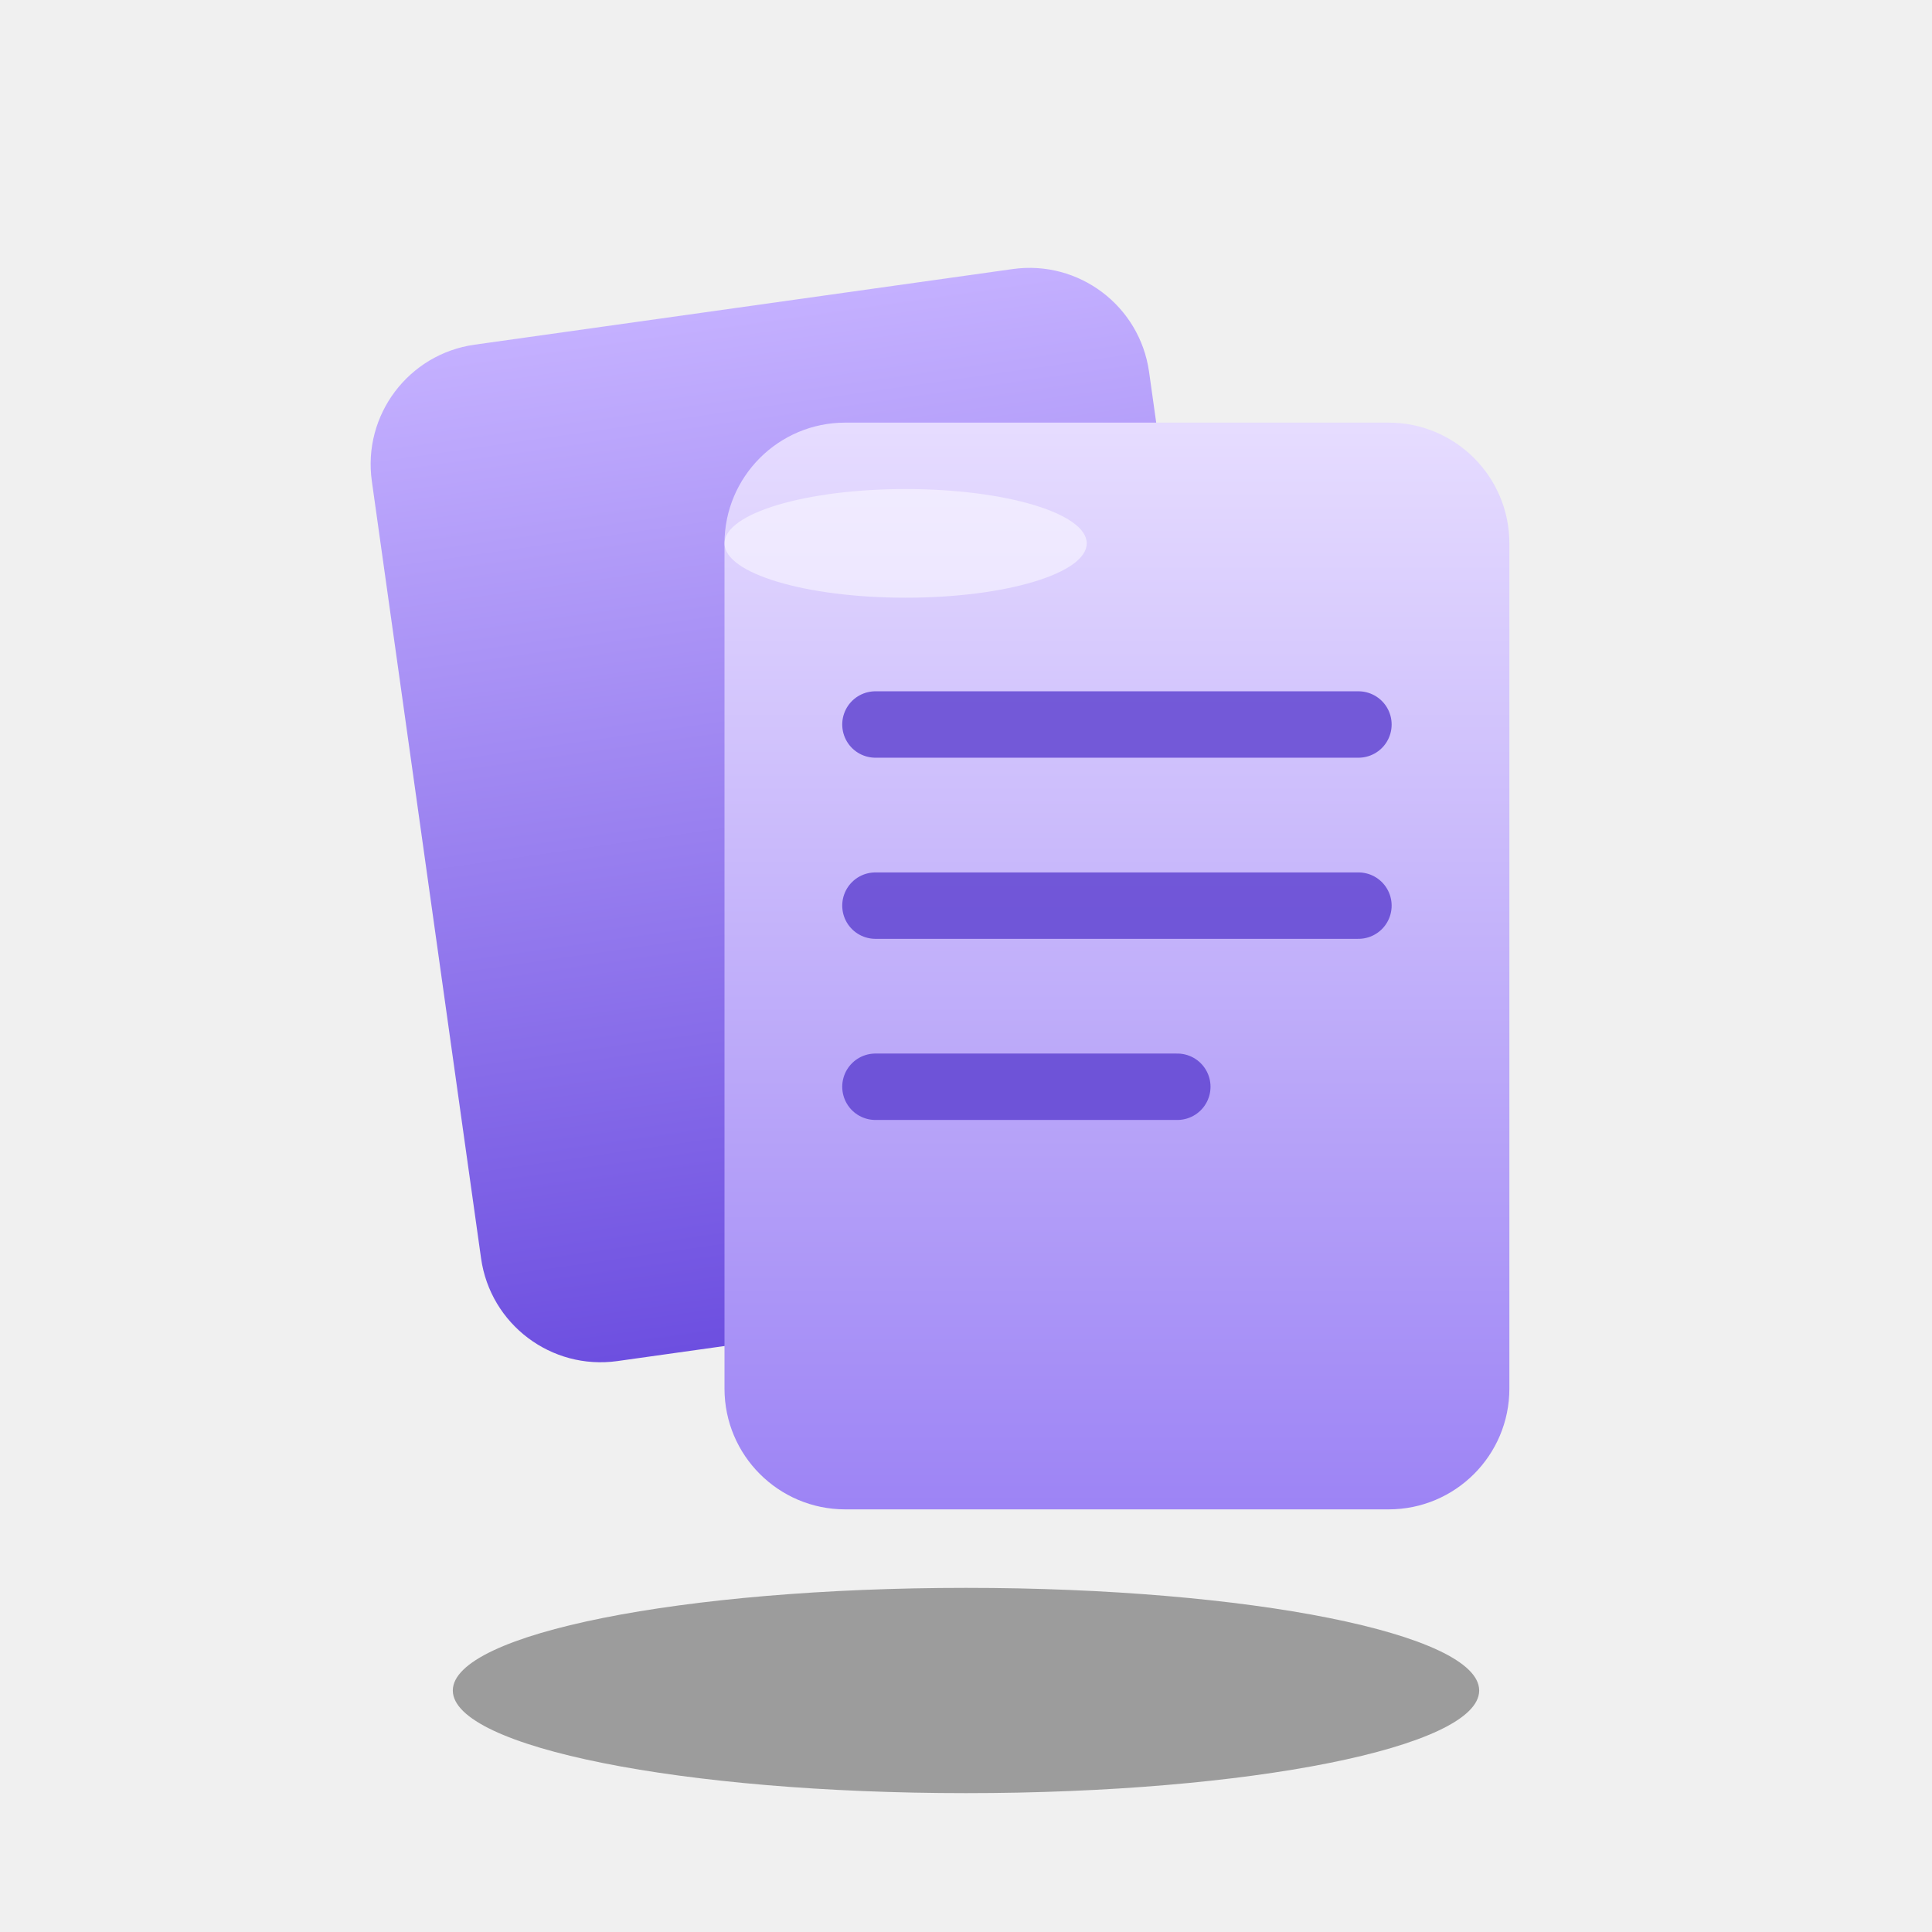
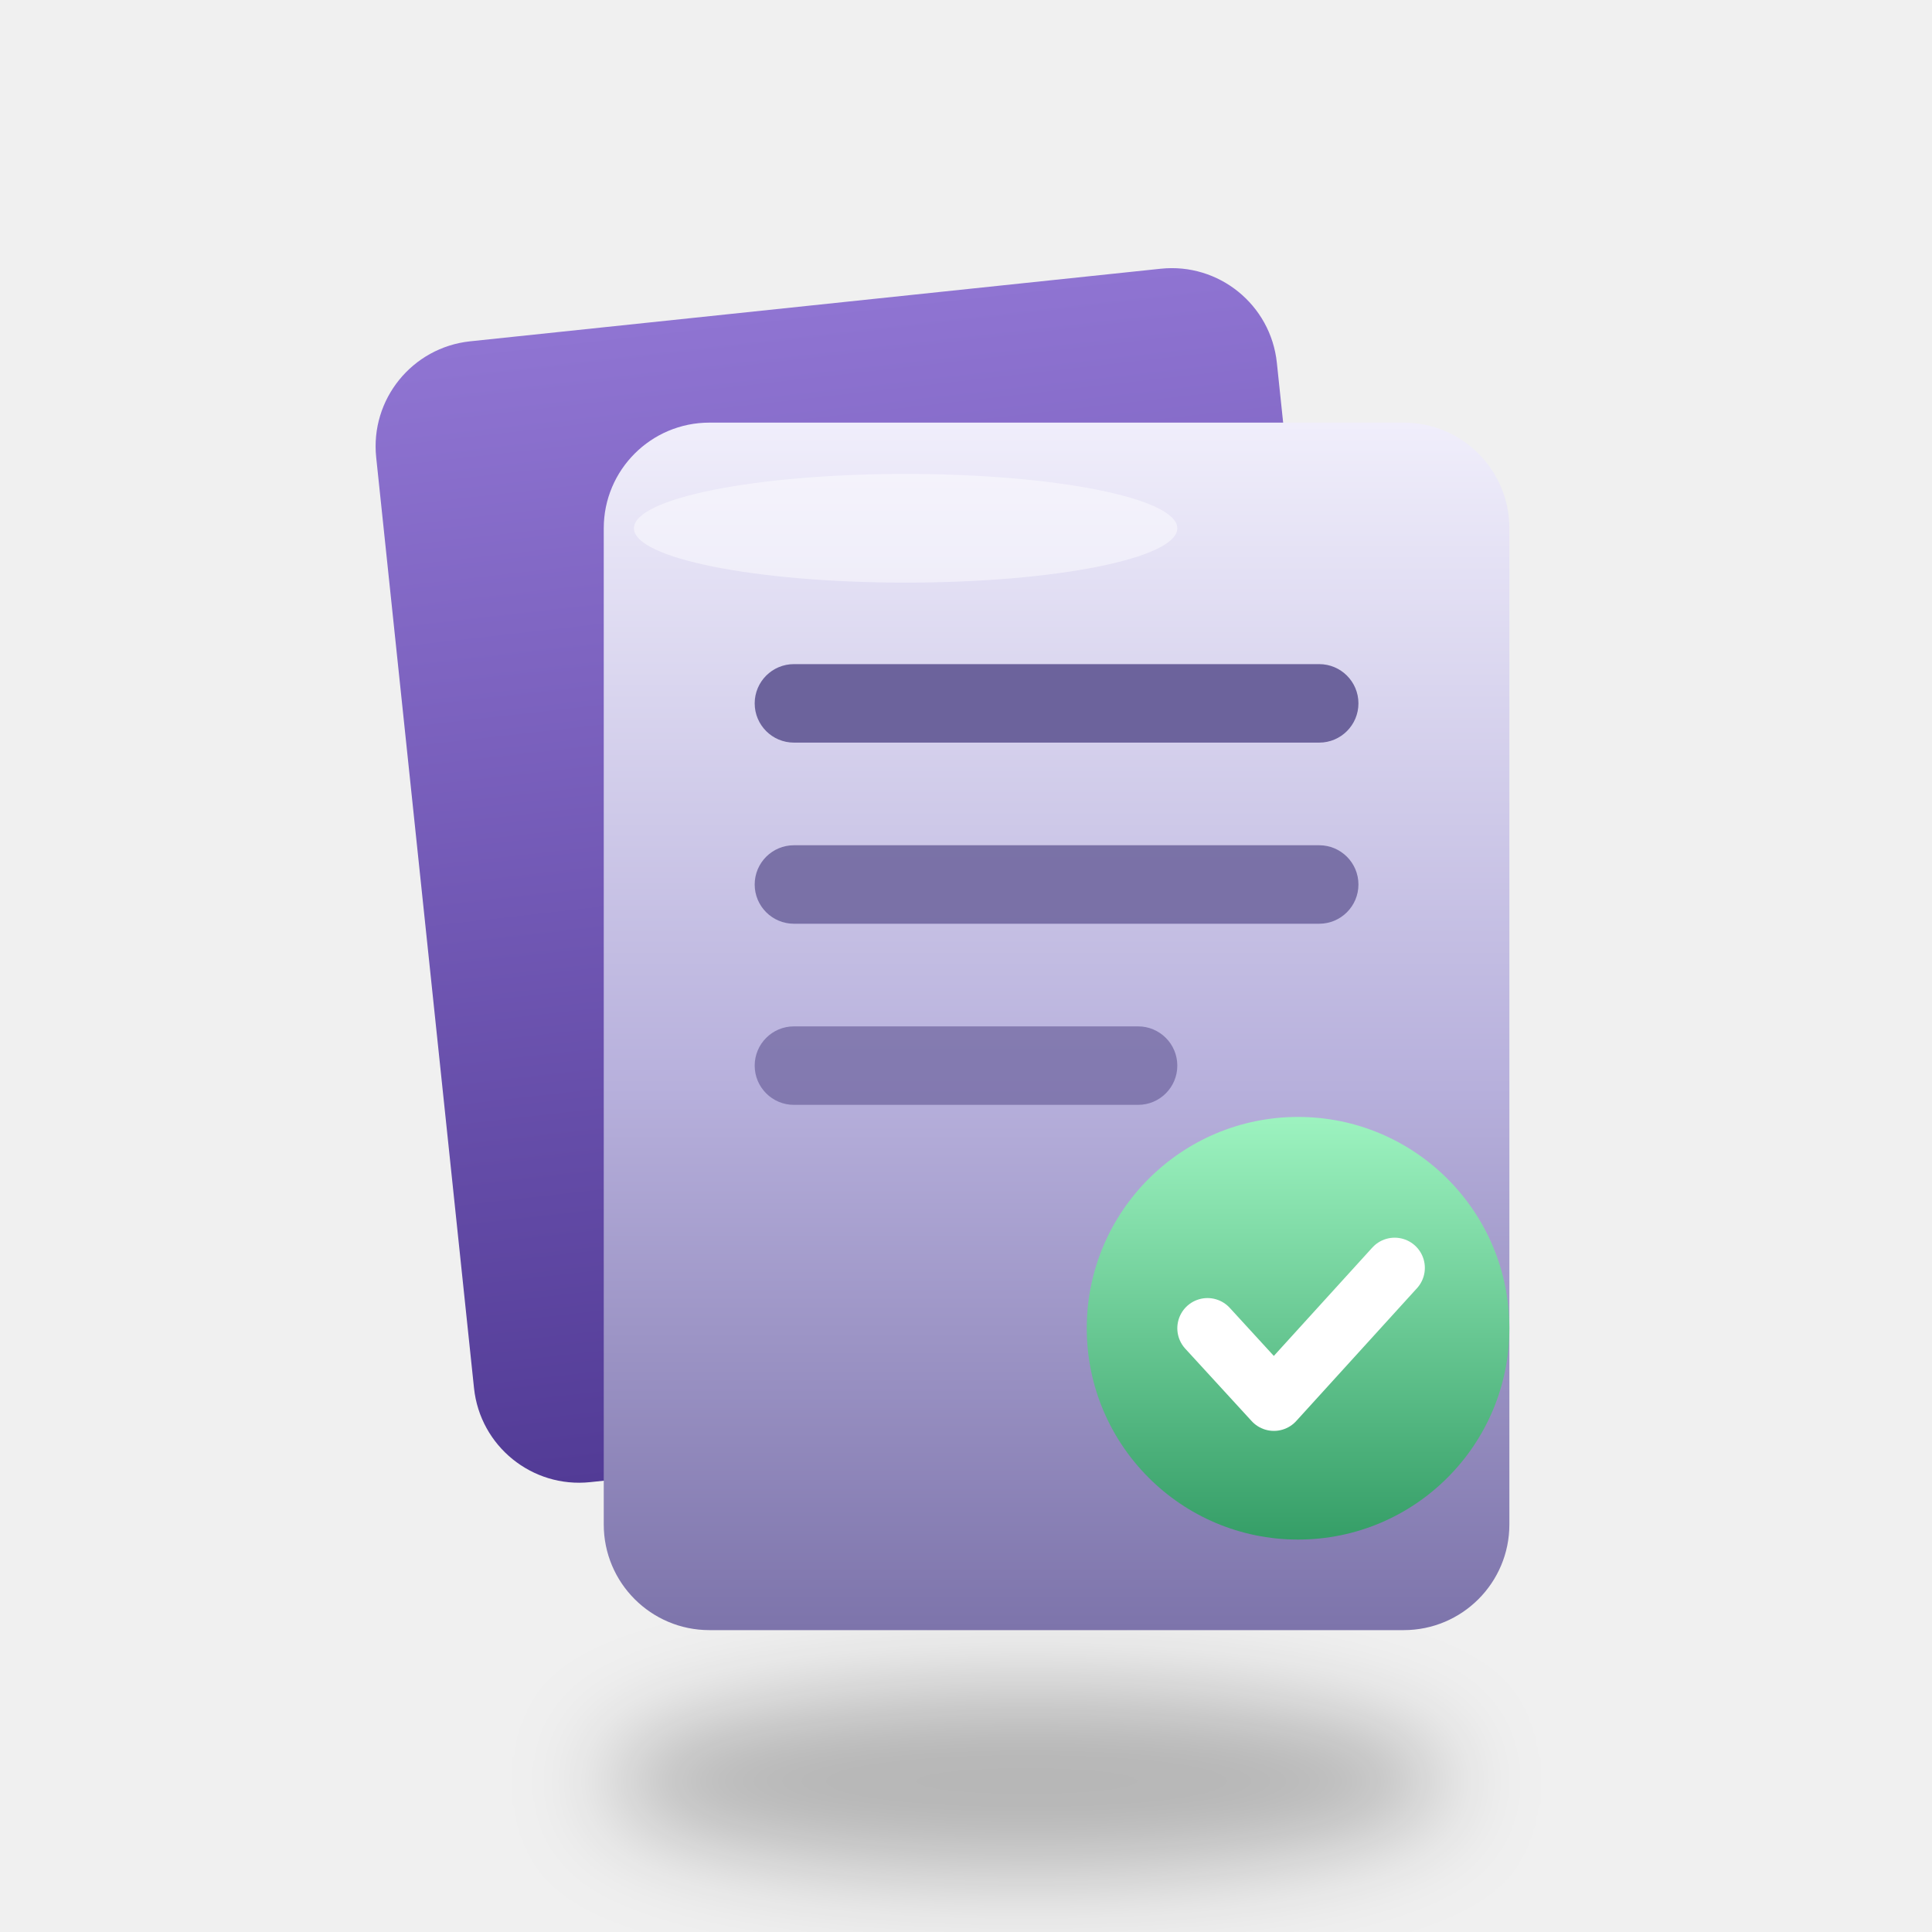
<svg xmlns="http://www.w3.org/2000/svg" viewBox="0 0 64 64">
  <defs>
-     <linearGradient id="d1" x1="0" y1="0" x2="0" y2="1">
-       <stop offset="0" stop-color="#c4b0ff" />
-       <stop offset="1" stop-color="#6d4fe0" />
+     <linearGradient id="mtl" x1="0" y1="0" x2="0" y2="1">
+       <stop offset="0" stop-color="#f0eefb" />
+       <stop offset="0.55" stop-color="#b7b0dc" />
+       <stop offset="1" stop-color="#7d74ab" />
    </linearGradient>
-     <linearGradient id="d2" x1="0" y1="0" x2="0" y2="1">
-       <stop offset="0" stop-color="#e6dcff" />
-       <stop offset="1" stop-color="#9d84f5" />
+     <linearGradient id="mtlD" x1="0" y1="0" x2="0" y2="1">
+       <stop offset="0" stop-color="#9c94c6" />
+       <stop offset="1" stop-color="#5a5384" />
    </linearGradient>
+     <linearGradient id="pur" x1="0" y1="0" x2="0" y2="1">
+       <stop offset="0" stop-color="#c3a7f8" />
+       <stop offset="1" stop-color="#7452cf" />
+     </linearGradient>
+     <linearGradient id="purD" x1="0" y1="0" x2="0" y2="1">
+       <stop offset="0" stop-color="#8f74d2" />
+       <stop offset="1" stop-color="#523b96" />
+     </linearGradient>
+     <linearGradient id="grn" x1="0" y1="0" x2="0" y2="1">
+       <stop offset="0" stop-color="#9df3c0" />
+       <stop offset="1" stop-color="#359e67" />
+     </linearGradient>
+     <linearGradient id="grnD" x1="0" y1="0" x2="0" y2="1">
+       <stop offset="0" stop-color="#57c48b" />
+       <stop offset="1" stop-color="#1e7a4c" />
+     </linearGradient>
+     <linearGradient id="navy" x1="0" y1="0" x2="0" y2="1">
+       <stop offset="0" stop-color="#575f8a" />
+       <stop offset="1" stop-color="#2c3052" />
+     </linearGradient>
+     <filter id="sh" x="-40%" y="-40%" width="180%" height="180%">
+       <feGaussianBlur stdDeviation="1.6" />
+     </filter>
  </defs>
-   <ellipse cx="32" cy="56" rx="17" ry="3.4" fill="#000" opacity=".35" />
-   <rect x="14" y="10" width="26" height="34" rx="4" transform="rotate(-8 27 27)" fill="url(#d1)" />
-   <rect x="24" y="14" width="26" height="36" rx="4" fill="url(#d2)" />
-   <g stroke="#5b3fd0" stroke-width="2.2" stroke-linecap="round" opacity=".8">
-     <path d="M29 24h16M29 30h16M29 36h10" />
-   </g>
-   <ellipse cx="30" cy="18" rx="6" ry="1.8" fill="#fff" opacity=".5" />
+   <ellipse cx="34" cy="59" rx="14" ry="3" fill="#000" opacity="0.25" filter="url(#sh)" />
+   <rect x="14" y="10" width="30" height="38" rx="3.5" fill="url(#purD)" transform="rotate(-6 29 29)" />
+   <rect x="20" y="14" width="30" height="40" rx="3.5" fill="url(#mtl)" />
+   <rect x="25" y="22" width="20" height="2.6" rx="1.3" fill="#6c639c" />
+   <rect x="25" y="28" width="20" height="2.6" rx="1.3" fill="#6c639c" opacity="0.85" />
+   <rect x="25" y="34" width="14" height="2.6" rx="1.3" fill="#6c639c" opacity="0.7" />
+   <circle cx="43" cy="44" r="7" fill="url(#grn)" />
+   <path d="M40 44 l2.2 2.4 l4 -4.4" fill="none" stroke="#fff" stroke-width="2" stroke-linecap="round" stroke-linejoin="round" />
+   <ellipse cx="30" cy="17.5" rx="9" ry="1.8" fill="#fff" opacity="0.45" />
</svg>
